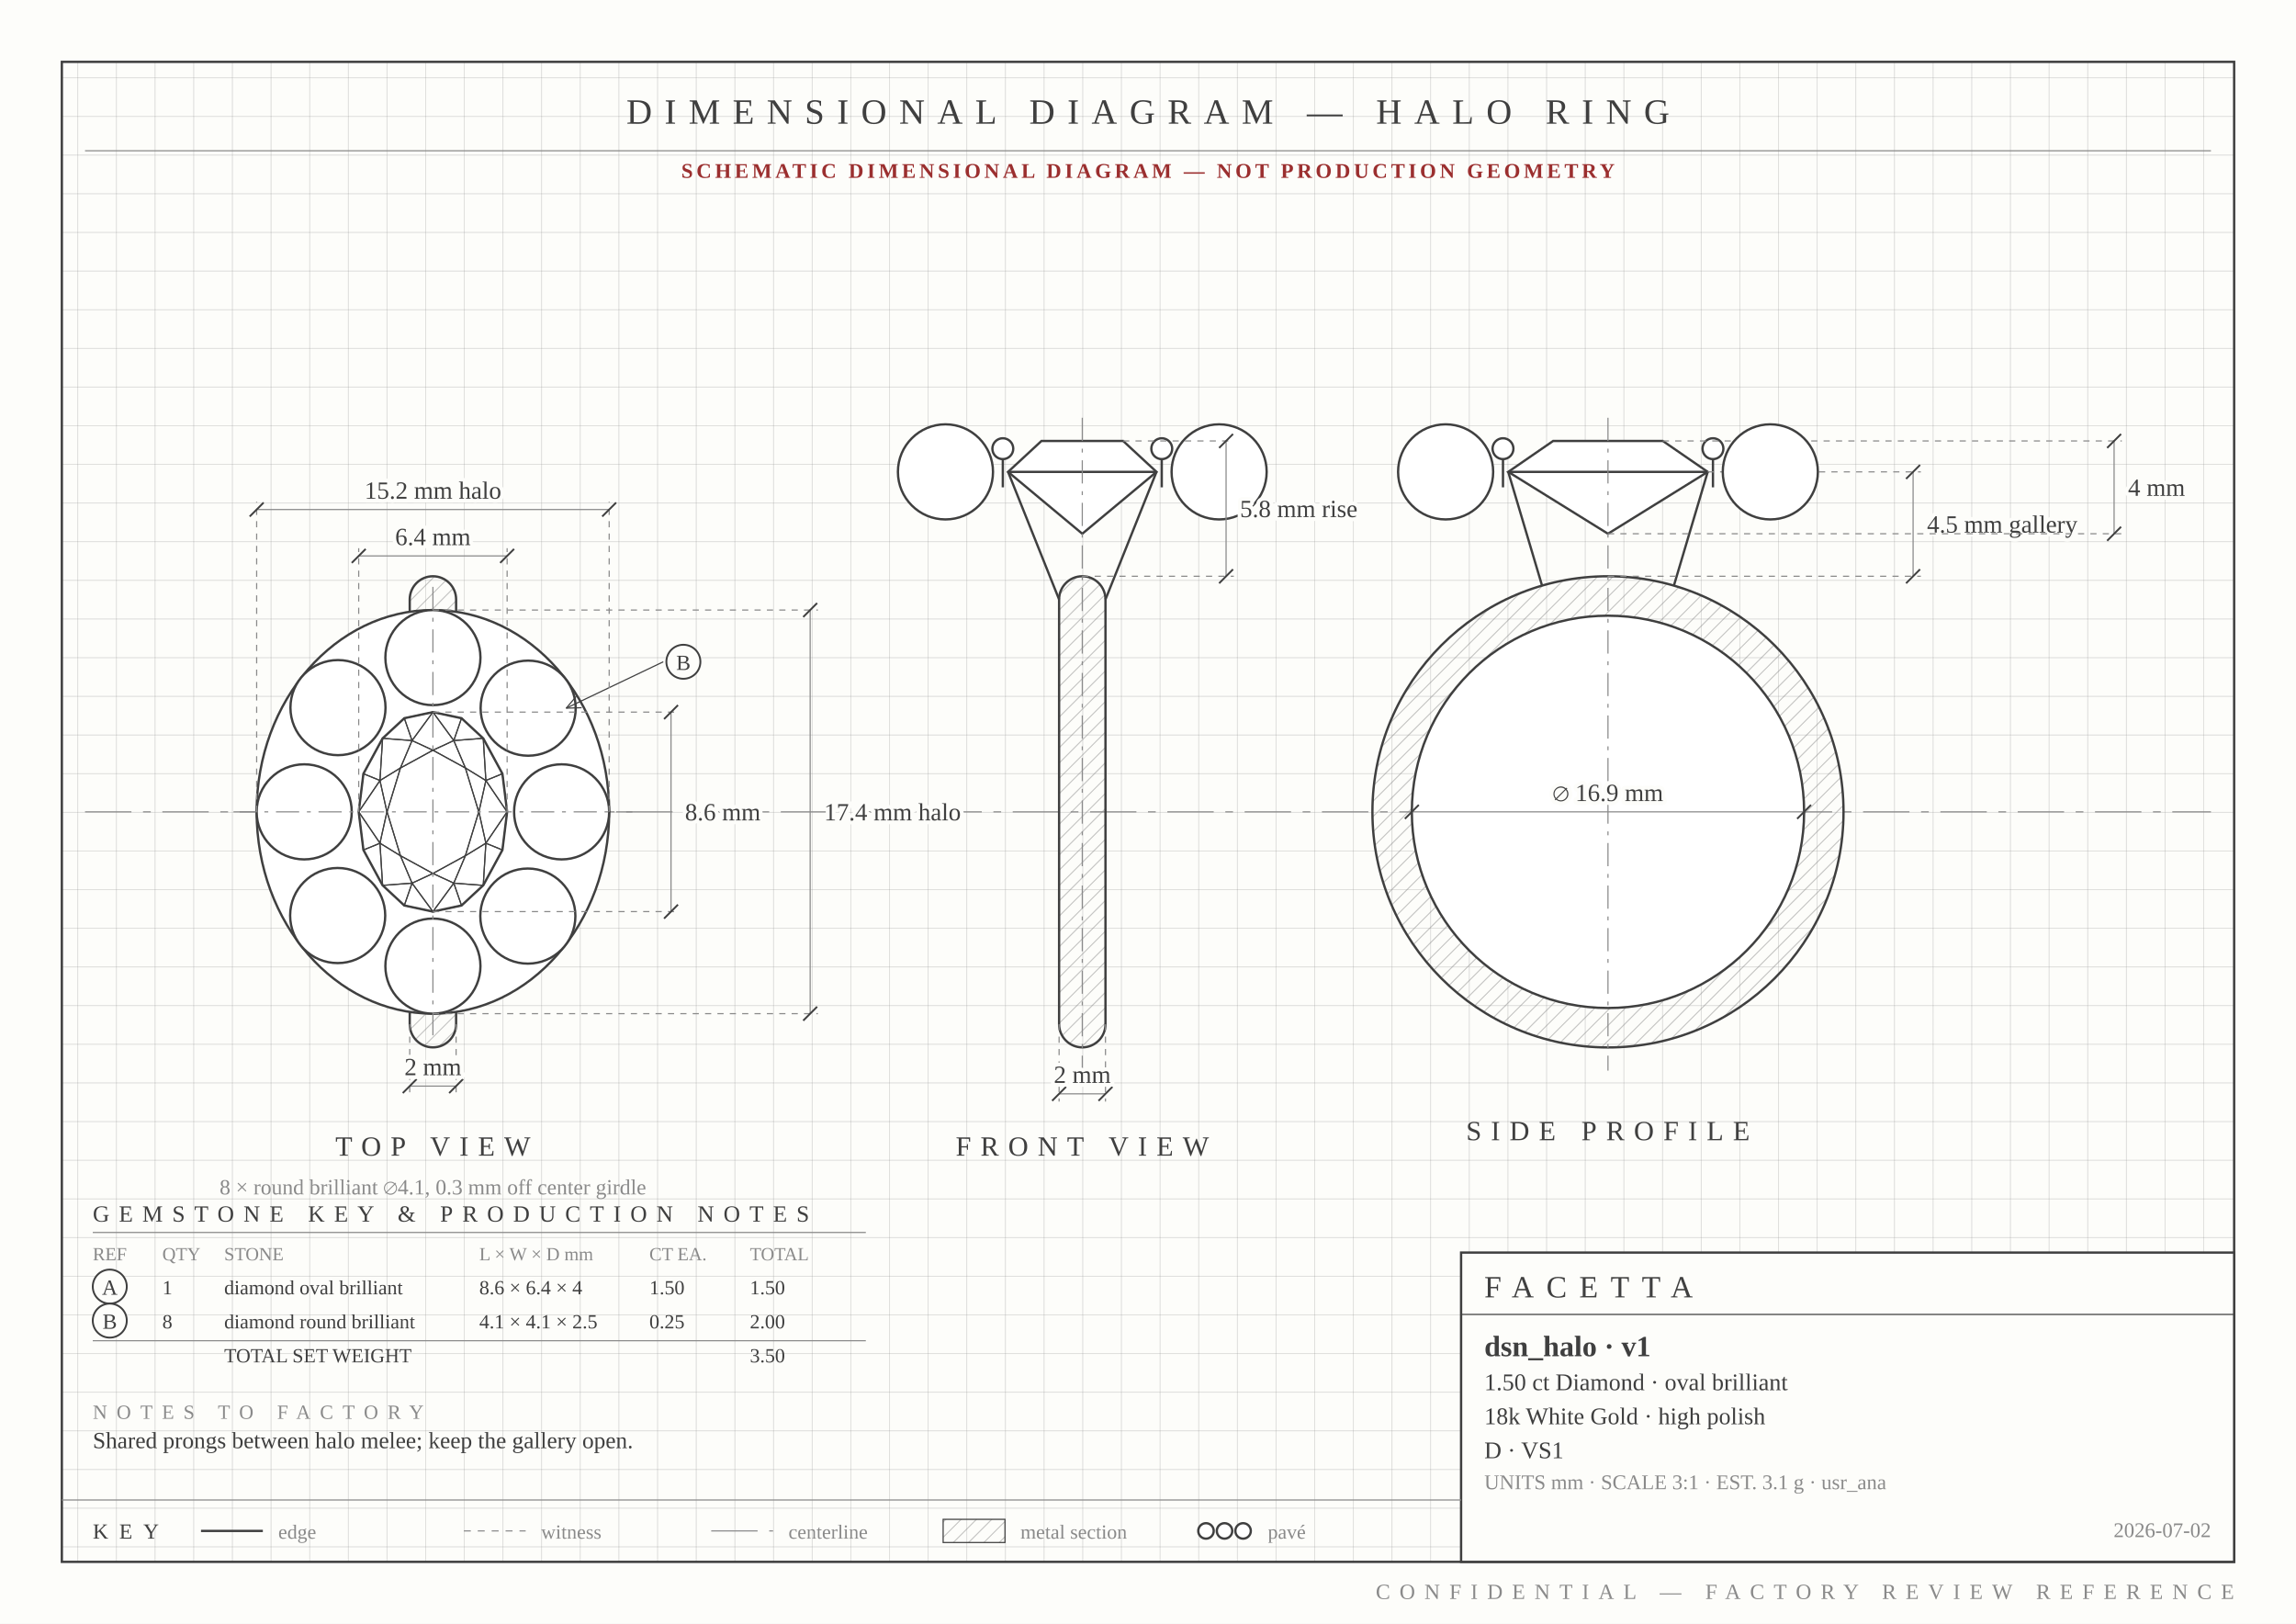
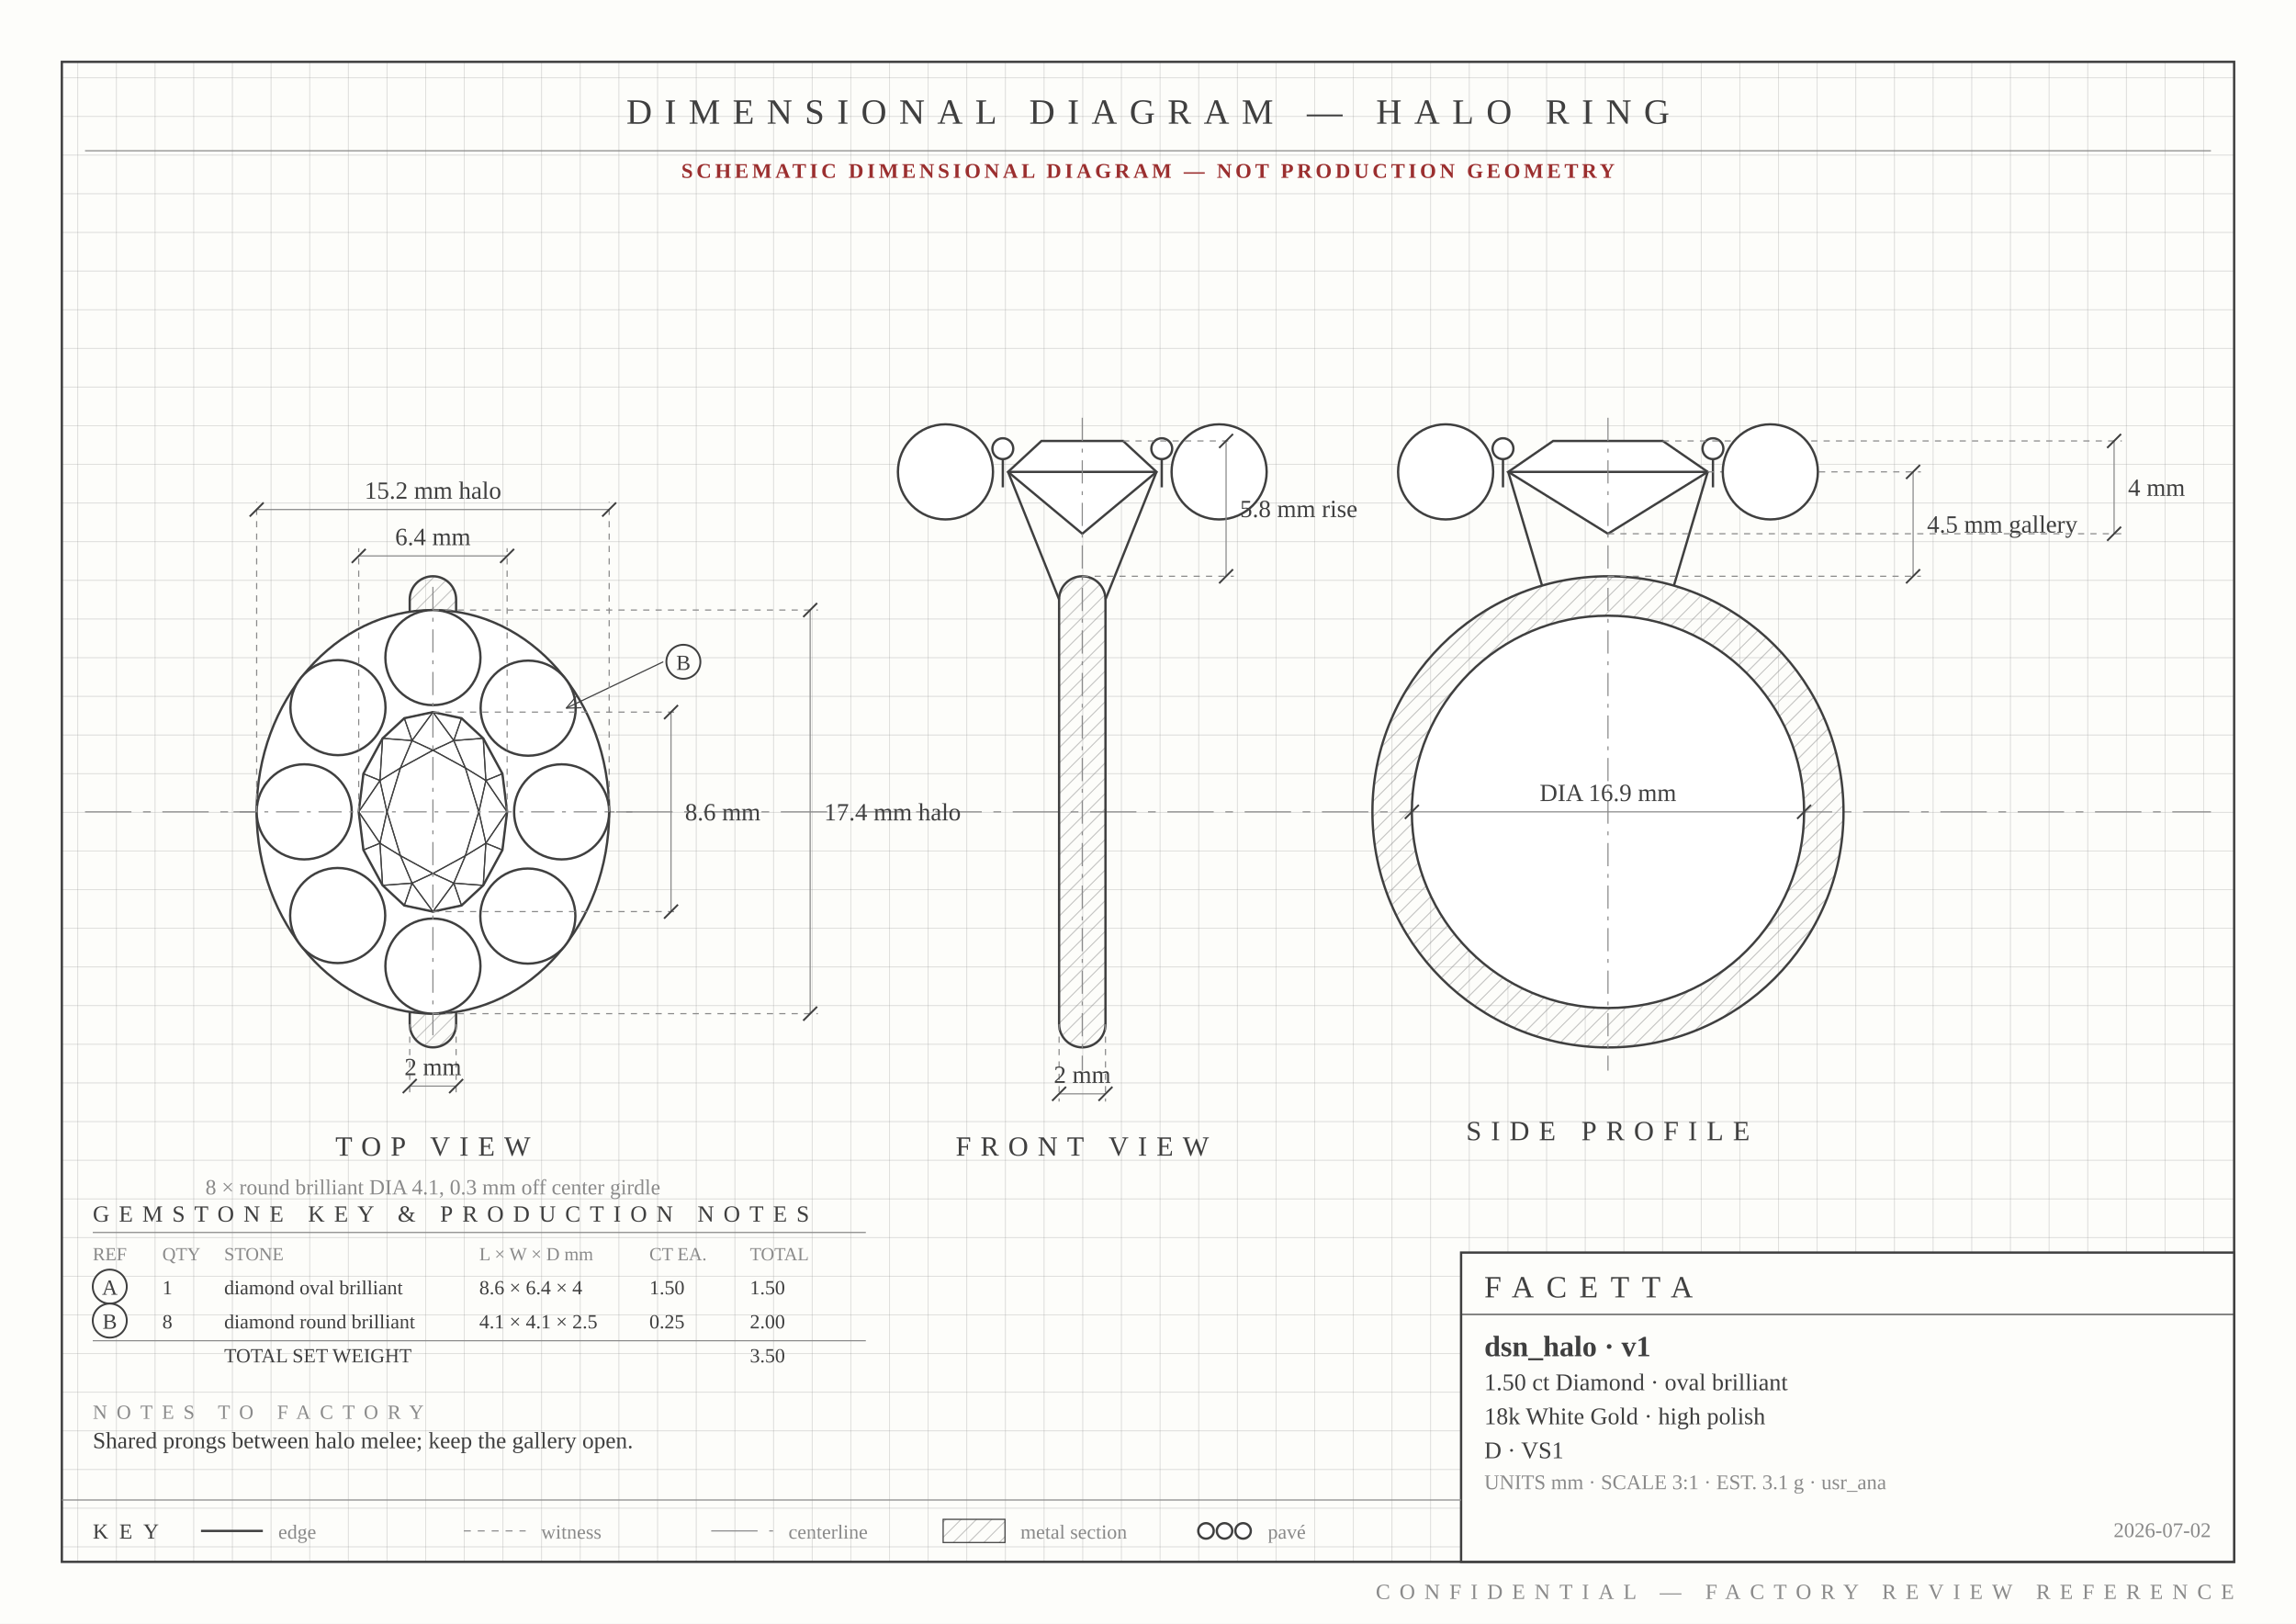
<svg xmlns="http://www.w3.org/2000/svg" viewBox="0 0 297 210" width="297mm" height="210mm" font-family="Georgia, 'Times New Roman', serif">
  <defs>
    <pattern id="hatch" width="1.4" height="1.4" patternTransform="rotate(45)" patternUnits="userSpaceOnUse">
      <line x1="0" y1="0" x2="0" y2="1.4" stroke="#8a8a8a" stroke-width="0.12" />
    </pattern>
    <pattern id="grid" width="5" height="5" patternUnits="userSpaceOnUse">
      <line x1="0" y1="0" x2="5" y2="0" stroke="#8a8a8a" stroke-width="0.06" />
      <line x1="0" y1="0" x2="0" y2="5" stroke="#8a8a8a" stroke-width="0.06" />
    </pattern>
  </defs>
  <rect x="0" y="0" width="297" height="210" fill="#fdfdfa" />
  <rect x="8" y="8" width="281" height="194" fill="url(#grid)" stroke="#3f3f3f" stroke-width="0.3" />
  <text x="148.50" y="16.00" font-family="Georgia, 'Times New Roman', serif" font-size="4.6" fill="#3f3f3f" text-anchor="middle" letter-spacing="1.6">DIMENSIONAL DIAGRAM — HALO RING</text>
  <line x1="11.00" y1="19.50" x2="286.00" y2="19.50" stroke="#8a8a8a" stroke-width="0.15" />
  <text x="148.50" y="23.00" font-family="Georgia, 'Times New Roman', serif" font-size="2.7" fill="#9b2f2f" text-anchor="middle" font-weight="bold" letter-spacing="0.45">SCHEMATIC DIMENSIONAL DIAGRAM — NOT PRODUCTION GEOMETRY</text>
  <line x1="11.00" y1="105.00" x2="286.00" y2="105.00" stroke="#8a8a8a" stroke-width="0.15" stroke-dasharray="6 1.5 1 1.5" />
  <rect x="53.00" y="74.53" width="6.00" height="60.93" rx="3.00" fill="url(#hatch)" stroke="#3f3f3f" stroke-width="0.3" />
  <ellipse cx="56.00" cy="105.00" rx="22.80" ry="26.10" fill="#ffffff" stroke="#3f3f3f" stroke-width="0.3" />
  <circle cx="56.00" cy="85.05" r="6.15" fill="#ffffff" stroke="#3f3f3f" stroke-width="0.3" />
  <circle cx="68.32" cy="91.59" r="6.15" fill="#ffffff" stroke="#3f3f3f" stroke-width="0.3" />
  <line x1="85.80" y1="85.59" x2="73.24" y2="91.59" stroke="#3f3f3f" stroke-width="0.15" />
  <line x1="73.24" y1="91.59" x2="75.24" y2="91.53" stroke="#3f3f3f" stroke-width="0.15" />
  <line x1="73.24" y1="91.59" x2="74.54" y2="90.06" stroke="#3f3f3f" stroke-width="0.15" />
  <circle cx="88.40" cy="85.59" r="2.2" fill="#fdfdfa" stroke="#3f3f3f" stroke-width="0.24" />
  <text x="88.40" y="86.64" font-family="Georgia, 'Times New Roman', serif" font-size="2.8" fill="#3f3f3f" text-anchor="middle">B</text>
  <circle cx="72.65" cy="105.00" r="6.15" fill="#ffffff" stroke="#3f3f3f" stroke-width="0.3" />
  <circle cx="68.28" cy="118.48" r="6.15" fill="#ffffff" stroke="#3f3f3f" stroke-width="0.3" />
  <circle cx="56.00" cy="124.95" r="6.15" fill="#ffffff" stroke="#3f3f3f" stroke-width="0.3" />
  <circle cx="43.68" cy="118.41" r="6.15" fill="#ffffff" stroke="#3f3f3f" stroke-width="0.3" />
  <circle cx="39.35" cy="105.00" r="6.15" fill="#ffffff" stroke="#3f3f3f" stroke-width="0.3" />
  <circle cx="43.72" cy="91.52" r="6.15" fill="#ffffff" stroke="#3f3f3f" stroke-width="0.3" />
  <polygon points="46.40,105.00 47.01,100.07 49.49,95.50 49.50,95.49 52.30,92.89 52.30,92.89 56.00,92.10 59.70,92.89 59.70,92.89 62.50,95.49 62.51,95.50 64.99,100.07 65.60,105.00 64.99,109.93 62.51,114.50 62.50,114.51 59.70,117.11 59.70,117.11 56.00,117.90 52.30,117.11 52.30,117.11 49.50,114.51 49.49,114.50 47.01,109.93" fill="#ffffff" stroke="#3f3f3f" stroke-width="0.3" />
  <polygon points="53.30,95.78 56.00,92.10 58.70,95.78 58.70,95.78 56.00,97.03 56.00,97.03 53.30,95.78" fill="none" stroke="#3f3f3f" stroke-width="0.15" />
  <polygon points="53.30,114.22 53.30,114.22 56.00,112.97 56.00,112.97 58.70,114.22 58.70,114.22 56.00,117.90" fill="none" stroke="#3f3f3f" stroke-width="0.15" />
  <polygon points="49.15,100.94 49.49,95.50 49.50,95.49 49.50,95.49 53.30,95.78 53.30,95.78 53.30,95.78 51.80,99.32 49.15,100.95" fill="none" stroke="#3f3f3f" stroke-width="0.15" />
  <polygon points="49.15,109.06 49.15,109.05 51.80,110.68 53.30,114.22 53.30,114.22 53.30,114.22 49.50,114.51 49.50,114.51 49.49,114.50" fill="none" stroke="#3f3f3f" stroke-width="0.15" />
  <polygon points="58.70,95.78 58.70,95.78 58.70,95.78 62.50,95.49 62.50,95.49 62.51,95.50 62.85,100.94 62.85,100.95 60.20,99.32" fill="none" stroke="#3f3f3f" stroke-width="0.15" />
  <polygon points="58.70,114.22 60.20,110.68 62.85,109.05 62.85,109.06 62.51,114.50 62.50,114.51 62.50,114.51 58.70,114.22 58.70,114.22" fill="none" stroke="#3f3f3f" stroke-width="0.15" />
  <polygon points="46.40,105.00 49.15,100.95 50.05,105.00 49.15,109.05" fill="none" stroke="#3f3f3f" stroke-width="0.15" />
  <polygon points="61.95,105.00 62.85,100.95 65.60,105.00 62.85,109.05" fill="none" stroke="#3f3f3f" stroke-width="0.15" />
  <polygon points="52.30,92.89 52.30,92.89 56.00,92.10 56.00,92.10 53.30,95.78 53.30,95.78" fill="none" stroke="#3f3f3f" stroke-width="0.15" />
  <polygon points="52.30,117.11 53.30,114.22 53.30,114.22 56.00,117.90 56.00,117.90 52.30,117.11" fill="none" stroke="#3f3f3f" stroke-width="0.15" />
  <polygon points="56.00,92.10 56.00,92.10 59.70,92.89 59.70,92.89 58.70,95.78 58.70,95.78 56.00,92.10" fill="none" stroke="#3f3f3f" stroke-width="0.15" />
  <polygon points="56.00,117.90 58.70,114.22 58.70,114.22 59.70,117.11 59.70,117.11 56.00,117.90 56.00,117.90" fill="none" stroke="#3f3f3f" stroke-width="0.15" />
  <polygon points="50.07,105.00 51.80,99.33 56.00,97.03 56.00,97.03 60.20,99.33 61.93,105.00 60.20,110.67 56.00,112.97 56.00,112.97 51.80,110.67" fill="none" stroke="#3f3f3f" stroke-width="0.15" />
  <polygon points="51.80,99.32 53.30,95.78 56.00,97.03 51.80,99.33" fill="none" stroke="#3f3f3f" stroke-width="0.15" />
  <polygon points="51.80,110.68 51.80,110.67 56.00,112.97 53.30,114.22" fill="none" stroke="#3f3f3f" stroke-width="0.15" />
  <polygon points="56.00,97.03 58.70,95.78 60.20,99.32 60.20,99.33" fill="none" stroke="#3f3f3f" stroke-width="0.15" />
  <polygon points="56.00,112.97 60.20,110.67 60.20,110.68 58.70,114.22" fill="none" stroke="#3f3f3f" stroke-width="0.15" />
  <polygon points="49.15,100.95 49.15,100.95 51.80,99.32 51.80,99.33 50.07,105.00 50.05,105.00" fill="none" stroke="#3f3f3f" stroke-width="0.15" />
  <polygon points="49.15,109.05 50.05,105.00 50.07,105.00 51.80,110.67 51.80,110.68 49.15,109.05" fill="none" stroke="#3f3f3f" stroke-width="0.15" />
  <polygon points="60.20,99.33 60.20,99.32 62.85,100.95 62.85,100.95 61.95,105.00 61.93,105.00" fill="none" stroke="#3f3f3f" stroke-width="0.15" />
  <polygon points="60.20,110.67 61.93,105.00 61.95,105.00 62.85,109.05 62.85,109.05 60.20,110.68" fill="none" stroke="#3f3f3f" stroke-width="0.15" />
  <polygon points="49.50,95.49 52.30,92.89 53.30,95.78" fill="none" stroke="#3f3f3f" stroke-width="0.15" />
  <polygon points="49.50,114.51 53.30,114.22 52.30,117.11" fill="none" stroke="#3f3f3f" stroke-width="0.15" />
  <polygon points="58.70,95.78 59.70,92.89 62.50,95.49" fill="none" stroke="#3f3f3f" stroke-width="0.15" />
  <polygon points="58.70,114.22 62.50,114.51 59.70,117.11" fill="none" stroke="#3f3f3f" stroke-width="0.15" />
  <polygon points="47.01,100.07 49.49,95.50 49.15,100.94" fill="none" stroke="#3f3f3f" stroke-width="0.15" />
  <polygon points="47.01,109.93 49.15,109.06 49.49,114.50" fill="none" stroke="#3f3f3f" stroke-width="0.15" />
  <polygon points="62.51,95.50 64.99,100.07 62.85,100.94" fill="none" stroke="#3f3f3f" stroke-width="0.15" />
  <polygon points="62.51,114.50 62.85,109.06 64.99,109.93" fill="none" stroke="#3f3f3f" stroke-width="0.15" />
  <polygon points="46.40,105.00 46.40,105.00 46.40,105.00 49.15,109.05 49.15,109.05 49.15,109.06 47.01,109.93 47.01,109.93" fill="none" stroke="#3f3f3f" stroke-width="0.15" />
  <polygon points="46.40,105.00 47.01,100.07 47.01,100.07 49.15,100.94 49.15,100.95 49.15,100.95 46.40,105.00" fill="none" stroke="#3f3f3f" stroke-width="0.15" />
  <polygon points="62.85,109.05 62.85,109.05 65.60,105.00 65.60,105.00 64.99,109.93 64.99,109.93 62.85,109.06" fill="none" stroke="#3f3f3f" stroke-width="0.15" />
  <polygon points="62.85,100.95 62.85,100.94 64.99,100.07 64.99,100.07 65.60,105.00 65.60,105.00 65.60,105.00 62.85,100.95" fill="none" stroke="#3f3f3f" stroke-width="0.15" />
  <line x1="56.00" y1="75.90" x2="56.00" y2="134.10" stroke="#8a8a8a" stroke-width="0.15" stroke-dasharray="3 1 0.5 1" />
  <line x1="30.20" y1="105.00" x2="81.80" y2="105.00" stroke="#8a8a8a" stroke-width="0.15" stroke-dasharray="3 1 0.5 1" />
  <line x1="46.40" y1="105.00" x2="46.40" y2="70.90" stroke="#8a8a8a" stroke-width="0.15" stroke-dasharray="0.8 0.8" />
  <line x1="65.60" y1="105.00" x2="65.60" y2="70.90" stroke="#8a8a8a" stroke-width="0.15" stroke-dasharray="0.8 0.8" />
  <line x1="46.40" y1="71.90" x2="65.60" y2="71.90" stroke="#8a8a8a" stroke-width="0.15" />
  <line x1="45.50" y1="72.80" x2="47.30" y2="71.00" stroke="#3f3f3f" stroke-width="0.24" />
  <line x1="64.70" y1="72.80" x2="66.50" y2="71.00" stroke="#3f3f3f" stroke-width="0.24" />
-   <text x="56.00" y="70.50" font-family="Georgia, 'Times New Roman', serif" font-size="3.2" fill="#3f3f3f" text-anchor="middle" stroke="#fdfdfa" stroke-width="1.0" stroke-linejoin="round" paint-order="stroke">6.4 mm</text>
+   <text x="56.00" y="70.50" font-family="Georgia, 'Times New Roman', serif" font-size="3.2" fill="#3f3f3f" text-anchor="middle">6.4 mm</text>
  <line x1="33.20" y1="105.00" x2="33.20" y2="64.90" stroke="#8a8a8a" stroke-width="0.15" stroke-dasharray="0.8 0.8" />
  <line x1="78.80" y1="105.00" x2="78.80" y2="64.90" stroke="#8a8a8a" stroke-width="0.15" stroke-dasharray="0.8 0.8" />
  <line x1="33.20" y1="65.90" x2="78.80" y2="65.90" stroke="#8a8a8a" stroke-width="0.15" />
  <line x1="32.30" y1="66.80" x2="34.10" y2="65.00" stroke="#3f3f3f" stroke-width="0.24" />
  <line x1="77.90" y1="66.80" x2="79.70" y2="65.00" stroke="#3f3f3f" stroke-width="0.24" />
-   <text x="56.00" y="64.50" font-family="Georgia, 'Times New Roman', serif" font-size="3.2" fill="#3f3f3f" text-anchor="middle" stroke="#fdfdfa" stroke-width="1.0" stroke-linejoin="round" paint-order="stroke">15.2 mm halo</text>
+   <text x="56.00" y="64.50" font-family="Georgia, 'Times New Roman', serif" font-size="3.2" fill="#3f3f3f" text-anchor="middle">15.2 mm halo</text>
  <line x1="56.00" y1="92.10" x2="87.80" y2="92.10" stroke="#8a8a8a" stroke-width="0.15" stroke-dasharray="0.8 0.8" />
  <line x1="56.00" y1="117.90" x2="87.80" y2="117.90" stroke="#8a8a8a" stroke-width="0.15" stroke-dasharray="0.8 0.8" />
  <line x1="86.80" y1="92.10" x2="86.80" y2="117.90" stroke="#8a8a8a" stroke-width="0.15" />
  <line x1="85.90" y1="93.00" x2="87.70" y2="91.20" stroke="#3f3f3f" stroke-width="0.24" />
  <line x1="85.90" y1="118.80" x2="87.70" y2="117.00" stroke="#3f3f3f" stroke-width="0.24" />
-   <text x="88.60" y="106.10" font-family="Georgia, 'Times New Roman', serif" font-size="3.2" fill="#3f3f3f" text-anchor="start" stroke="#fdfdfa" stroke-width="1.0" stroke-linejoin="round" paint-order="stroke">8.6 mm</text>
+   <text x="88.60" y="106.10" font-family="Georgia, 'Times New Roman', serif" font-size="3.2" fill="#3f3f3f" text-anchor="start">8.6 mm</text>
  <line x1="56.00" y1="78.90" x2="105.80" y2="78.90" stroke="#8a8a8a" stroke-width="0.15" stroke-dasharray="0.8 0.8" />
  <line x1="56.00" y1="131.10" x2="105.80" y2="131.10" stroke="#8a8a8a" stroke-width="0.15" stroke-dasharray="0.8 0.8" />
  <line x1="104.80" y1="78.90" x2="104.80" y2="131.10" stroke="#8a8a8a" stroke-width="0.15" />
  <line x1="103.90" y1="79.80" x2="105.70" y2="78.00" stroke="#3f3f3f" stroke-width="0.24" />
  <line x1="103.90" y1="132.00" x2="105.70" y2="130.20" stroke="#3f3f3f" stroke-width="0.24" />
-   <text x="106.60" y="106.10" font-family="Georgia, 'Times New Roman', serif" font-size="3.2" fill="#3f3f3f" text-anchor="start" stroke="#fdfdfa" stroke-width="1.0" stroke-linejoin="round" paint-order="stroke">17.4 mm halo</text>
+   <text x="106.60" y="106.10" font-family="Georgia, 'Times New Roman', serif" font-size="3.2" fill="#3f3f3f" text-anchor="start">17.4 mm halo</text>
  <line x1="53.00" y1="132.47" x2="53.00" y2="141.47" stroke="#8a8a8a" stroke-width="0.15" stroke-dasharray="0.8 0.8" />
  <line x1="59.00" y1="132.47" x2="59.00" y2="141.47" stroke="#8a8a8a" stroke-width="0.15" stroke-dasharray="0.8 0.8" />
  <line x1="53.00" y1="140.47" x2="59.00" y2="140.47" stroke="#8a8a8a" stroke-width="0.15" />
  <line x1="52.10" y1="141.37" x2="53.90" y2="139.56" stroke="#3f3f3f" stroke-width="0.24" />
  <line x1="58.10" y1="141.37" x2="59.90" y2="139.56" stroke="#3f3f3f" stroke-width="0.24" />
-   <text x="56.00" y="139.06" font-family="Georgia, 'Times New Roman', serif" font-size="3.2" fill="#3f3f3f" text-anchor="middle" stroke="#fdfdfa" stroke-width="1.0" stroke-linejoin="round" paint-order="stroke">2 mm</text>
+   <text x="56.00" y="139.06" font-family="Georgia, 'Times New Roman', serif" font-size="3.2" fill="#3f3f3f" text-anchor="middle">2 mm</text>
  <text x="56.00" y="149.47" font-family="Georgia, 'Times New Roman', serif" font-size="3.6" fill="#3f3f3f" text-anchor="middle" letter-spacing="1.2">TOP VIEW</text>
-   <text x="56.00" y="154.47" font-family="Georgia, 'Times New Roman', serif" font-size="2.8" fill="#8a8a8a" text-anchor="middle">8 × round brilliant ⌀4.1, 0.3 mm off center girdle</text>
+   <text x="56.00" y="154.47" font-family="Georgia, 'Times New Roman', serif" font-size="2.8" fill="#8a8a8a" text-anchor="middle">8 × round brilliant DIA 4.1, 0.3 mm off center girdle</text>
  <rect x="137.00" y="74.53" width="6.00" height="60.93" rx="3.00" fill="url(#hatch)" stroke="#3f3f3f" stroke-width="0.3" />
  <line x1="137.00" y1="77.53" x2="130.40" y2="61.03" stroke="#3f3f3f" stroke-width="0.3" />
  <line x1="143.00" y1="77.53" x2="149.60" y2="61.03" stroke="#3f3f3f" stroke-width="0.3" />
  <polygon points="134.72,57.03 145.28,57.03 149.60,61.03 140.00,69.03 130.40,61.03" fill="#ffffff" stroke="#3f3f3f" stroke-width="0.3" />
  <line x1="130.40" y1="61.03" x2="149.60" y2="61.03" stroke="#3f3f3f" stroke-width="0.3" />
  <line x1="140.00" y1="54.03" x2="140.00" y2="138.47" stroke="#8a8a8a" stroke-width="0.15" stroke-dasharray="3 1 0.5 1" />
  <line x1="129.72" y1="63.03" x2="129.72" y2="58.03" stroke="#3f3f3f" stroke-width="0.3" />
  <circle cx="129.72" cy="58.03" r="1.35" fill="#ffffff" stroke="#3f3f3f" stroke-width="0.3" />
  <line x1="150.28" y1="63.03" x2="150.28" y2="58.03" stroke="#3f3f3f" stroke-width="0.3" />
  <circle cx="150.28" cy="58.03" r="1.35" fill="#ffffff" stroke="#3f3f3f" stroke-width="0.3" />
  <circle cx="122.30" cy="61.03" r="6.15" fill="#ffffff" stroke="#3f3f3f" stroke-width="0.3" />
  <circle cx="157.70" cy="61.03" r="6.15" fill="#ffffff" stroke="#3f3f3f" stroke-width="0.3" />
  <line x1="145.28" y1="57.03" x2="159.60" y2="57.03" stroke="#8a8a8a" stroke-width="0.15" stroke-dasharray="0.8 0.8" />
  <line x1="140.00" y1="74.53" x2="159.60" y2="74.53" stroke="#8a8a8a" stroke-width="0.15" stroke-dasharray="0.8 0.8" />
  <line x1="158.60" y1="57.03" x2="158.60" y2="74.53" stroke="#8a8a8a" stroke-width="0.15" />
  <line x1="157.70" y1="57.93" x2="159.50" y2="56.13" stroke="#3f3f3f" stroke-width="0.24" />
  <line x1="157.70" y1="75.44" x2="159.50" y2="73.63" stroke="#3f3f3f" stroke-width="0.24" />
-   <text x="160.40" y="66.88" font-family="Georgia, 'Times New Roman', serif" font-size="3.2" fill="#3f3f3f" text-anchor="start" stroke="#fdfdfa" stroke-width="1.0" stroke-linejoin="round" paint-order="stroke">5.8 mm rise</text>
+   <text x="160.40" y="66.88" font-family="Georgia, 'Times New Roman', serif" font-size="3.2" fill="#3f3f3f" text-anchor="start">5.8 mm rise</text>
  <line x1="137.00" y1="132.47" x2="137.00" y2="142.47" stroke="#8a8a8a" stroke-width="0.15" stroke-dasharray="0.8 0.8" />
  <line x1="143.00" y1="132.47" x2="143.00" y2="142.47" stroke="#8a8a8a" stroke-width="0.15" stroke-dasharray="0.8 0.8" />
  <line x1="137.00" y1="141.47" x2="143.00" y2="141.47" stroke="#8a8a8a" stroke-width="0.15" />
  <line x1="136.10" y1="142.37" x2="137.90" y2="140.56" stroke="#3f3f3f" stroke-width="0.24" />
  <line x1="142.10" y1="142.37" x2="143.90" y2="140.56" stroke="#3f3f3f" stroke-width="0.24" />
-   <text x="140.00" y="140.06" font-family="Georgia, 'Times New Roman', serif" font-size="3.2" fill="#3f3f3f" text-anchor="middle" stroke="#fdfdfa" stroke-width="1.0" stroke-linejoin="round" paint-order="stroke">2 mm</text>
+   <text x="140.00" y="140.06" font-family="Georgia, 'Times New Roman', serif" font-size="3.2" fill="#3f3f3f" text-anchor="middle">2 mm</text>
  <text x="140.00" y="149.47" font-family="Georgia, 'Times New Roman', serif" font-size="3.6" fill="#3f3f3f" text-anchor="middle" letter-spacing="1.2">FRONT VIEW</text>
  <circle cx="208.00" cy="105.00" r="30.47" fill="url(#hatch)" stroke="#3f3f3f" stroke-width="0.3" />
  <circle cx="208.00" cy="105.00" r="25.37" fill="#ffffff" stroke="#3f3f3f" stroke-width="0.3" />
  <line x1="199.47" y1="75.73" x2="195.10" y2="61.03" stroke="#3f3f3f" stroke-width="0.3" />
  <line x1="216.53" y1="75.73" x2="220.90" y2="61.03" stroke="#3f3f3f" stroke-width="0.3" />
  <polygon points="200.91,57.03 215.09,57.03 220.90,61.03 208.00,69.03 195.10,61.03" fill="#ffffff" stroke="#3f3f3f" stroke-width="0.3" />
  <line x1="195.10" y1="61.03" x2="220.90" y2="61.03" stroke="#3f3f3f" stroke-width="0.3" />
  <line x1="208.00" y1="54.03" x2="208.00" y2="138.47" stroke="#8a8a8a" stroke-width="0.15" stroke-dasharray="3 1 0.5 1" />
  <line x1="194.42" y1="63.03" x2="194.42" y2="58.03" stroke="#3f3f3f" stroke-width="0.3" />
  <circle cx="194.42" cy="58.03" r="1.35" fill="#ffffff" stroke="#3f3f3f" stroke-width="0.3" />
  <line x1="221.58" y1="63.03" x2="221.58" y2="58.03" stroke="#3f3f3f" stroke-width="0.3" />
  <circle cx="221.58" cy="58.03" r="1.35" fill="#ffffff" stroke="#3f3f3f" stroke-width="0.3" />
  <line x1="182.63" y1="105.00" x2="233.37" y2="105.00" stroke="#8a8a8a" stroke-width="0.15" />
  <line x1="181.73" y1="105.90" x2="183.53" y2="104.10" stroke="#3f3f3f" stroke-width="0.24" />
  <line x1="232.47" y1="105.90" x2="234.27" y2="104.10" stroke="#3f3f3f" stroke-width="0.24" />
-   <text x="208.00" y="103.60" font-family="Georgia, 'Times New Roman', serif" font-size="3.2" fill="#3f3f3f" text-anchor="middle" stroke="#fdfdfa" stroke-width="1.0" stroke-linejoin="round" paint-order="stroke">⌀ 16.9 mm</text>
+   <text x="208.00" y="103.60" font-family="Georgia, 'Times New Roman', serif" font-size="3.2" fill="#3f3f3f" text-anchor="middle">DIA 16.9 mm</text>
  <line x1="220.90" y1="61.03" x2="248.47" y2="61.03" stroke="#8a8a8a" stroke-width="0.15" stroke-dasharray="0.8 0.8" />
  <line x1="208.00" y1="74.53" x2="248.47" y2="74.53" stroke="#8a8a8a" stroke-width="0.15" stroke-dasharray="0.8 0.8" />
  <line x1="247.47" y1="61.03" x2="247.47" y2="74.53" stroke="#8a8a8a" stroke-width="0.15" />
  <line x1="246.56" y1="61.93" x2="248.37" y2="60.13" stroke="#3f3f3f" stroke-width="0.24" />
  <line x1="246.56" y1="75.44" x2="248.37" y2="73.63" stroke="#3f3f3f" stroke-width="0.24" />
-   <text x="249.27" y="68.88" font-family="Georgia, 'Times New Roman', serif" font-size="3.2" fill="#3f3f3f" text-anchor="start" stroke="#fdfdfa" stroke-width="1.0" stroke-linejoin="round" paint-order="stroke">4.5 mm gallery</text>
+   <text x="249.27" y="68.88" font-family="Georgia, 'Times New Roman', serif" font-size="3.2" fill="#3f3f3f" text-anchor="start">4.5 mm gallery</text>
  <line x1="215.09" y1="57.03" x2="274.47" y2="57.03" stroke="#8a8a8a" stroke-width="0.15" stroke-dasharray="0.8 0.8" />
  <line x1="208.00" y1="69.03" x2="274.47" y2="69.03" stroke="#8a8a8a" stroke-width="0.15" stroke-dasharray="0.8 0.8" />
  <line x1="273.47" y1="57.03" x2="273.47" y2="69.03" stroke="#8a8a8a" stroke-width="0.15" />
  <line x1="272.57" y1="57.93" x2="274.37" y2="56.13" stroke="#3f3f3f" stroke-width="0.24" />
  <line x1="272.57" y1="69.94" x2="274.37" y2="68.13" stroke="#3f3f3f" stroke-width="0.24" />
-   <text x="275.27" y="64.13" font-family="Georgia, 'Times New Roman', serif" font-size="3.2" fill="#3f3f3f" text-anchor="start" stroke="#fdfdfa" stroke-width="1.0" stroke-linejoin="round" paint-order="stroke">4 mm</text>
+   <text x="275.27" y="64.13" font-family="Georgia, 'Times New Roman', serif" font-size="3.2" fill="#3f3f3f" text-anchor="start">4 mm</text>
  <text x="208.00" y="147.47" font-family="Georgia, 'Times New Roman', serif" font-size="3.6" fill="#3f3f3f" text-anchor="middle" letter-spacing="1.2">SIDE PROFILE</text>
  <circle cx="187.00" cy="61.03" r="6.15" fill="#ffffff" stroke="#3f3f3f" stroke-width="0.3" />
  <circle cx="229.00" cy="61.03" r="6.15" fill="#ffffff" stroke="#3f3f3f" stroke-width="0.3" />
  <text x="12.00" y="158.00" font-family="Georgia, 'Times New Roman', serif" font-size="3.0" fill="#3f3f3f" text-anchor="start" letter-spacing="1.2">GEMSTONE KEY &amp; PRODUCTION NOTES</text>
  <line x1="12.00" y1="159.40" x2="112.00" y2="159.40" stroke="#8a8a8a" stroke-width="0.15" />
  <text x="12.00" y="163.00" font-family="Georgia, 'Times New Roman', serif" font-size="2.4" fill="#8a8a8a" text-anchor="start">REF</text>
  <text x="21.00" y="163.00" font-family="Georgia, 'Times New Roman', serif" font-size="2.4" fill="#8a8a8a" text-anchor="start">QTY</text>
  <text x="29.00" y="163.00" font-family="Georgia, 'Times New Roman', serif" font-size="2.4" fill="#8a8a8a" text-anchor="start">STONE</text>
  <text x="62.00" y="163.00" font-family="Georgia, 'Times New Roman', serif" font-size="2.4" fill="#8a8a8a" text-anchor="start">L × W × D mm</text>
  <text x="84.00" y="163.00" font-family="Georgia, 'Times New Roman', serif" font-size="2.4" fill="#8a8a8a" text-anchor="start">CT EA.</text>
  <text x="97.00" y="163.00" font-family="Georgia, 'Times New Roman', serif" font-size="2.4" fill="#8a8a8a" text-anchor="start">TOTAL</text>
  <circle cx="14.20" cy="166.40" r="2.2" fill="#fdfdfa" stroke="#3f3f3f" stroke-width="0.24" />
  <text x="14.20" y="167.45" font-family="Georgia, 'Times New Roman', serif" font-size="2.8" fill="#3f3f3f" text-anchor="middle">A</text>
  <text x="21.00" y="167.40" font-family="Georgia, 'Times New Roman', serif" font-size="2.6" fill="#3f3f3f" text-anchor="start">1</text>
  <text x="29.00" y="167.40" font-family="Georgia, 'Times New Roman', serif" font-size="2.6" fill="#3f3f3f" text-anchor="start">diamond oval brilliant</text>
  <text x="62.00" y="167.40" font-family="Georgia, 'Times New Roman', serif" font-size="2.6" fill="#3f3f3f" text-anchor="start">8.6 × 6.4 × 4</text>
  <text x="84.00" y="167.40" font-family="Georgia, 'Times New Roman', serif" font-size="2.6" fill="#3f3f3f" text-anchor="start">1.50</text>
  <text x="97.00" y="167.40" font-family="Georgia, 'Times New Roman', serif" font-size="2.6" fill="#3f3f3f" text-anchor="start">1.50</text>
  <circle cx="14.20" cy="170.80" r="2.2" fill="#fdfdfa" stroke="#3f3f3f" stroke-width="0.24" />
  <text x="14.20" y="171.85" font-family="Georgia, 'Times New Roman', serif" font-size="2.8" fill="#3f3f3f" text-anchor="middle">B</text>
  <text x="21.00" y="171.80" font-family="Georgia, 'Times New Roman', serif" font-size="2.6" fill="#3f3f3f" text-anchor="start">8</text>
  <text x="29.00" y="171.80" font-family="Georgia, 'Times New Roman', serif" font-size="2.6" fill="#3f3f3f" text-anchor="start">diamond round brilliant</text>
  <text x="62.00" y="171.80" font-family="Georgia, 'Times New Roman', serif" font-size="2.6" fill="#3f3f3f" text-anchor="start">4.1 × 4.1 × 2.5</text>
  <text x="84.00" y="171.80" font-family="Georgia, 'Times New Roman', serif" font-size="2.6" fill="#3f3f3f" text-anchor="start">0.25</text>
  <text x="97.00" y="171.80" font-family="Georgia, 'Times New Roman', serif" font-size="2.6" fill="#3f3f3f" text-anchor="start">2.00</text>
  <line x1="12.00" y1="173.40" x2="112.00" y2="173.40" stroke="#8a8a8a" stroke-width="0.15" />
  <text x="29.00" y="176.20" font-family="Georgia, 'Times New Roman', serif" font-size="2.6" fill="#3f3f3f" text-anchor="start">TOTAL SET WEIGHT</text>
  <text x="97.00" y="176.20" font-family="Georgia, 'Times New Roman', serif" font-size="2.6" fill="#3f3f3f" text-anchor="start">3.50</text>
  <rect x="189.00" y="162.00" width="100" height="40" fill="#fdfdfa" stroke="#3f3f3f" stroke-width="0.3" />
  <line x1="189.00" y1="170.00" x2="289.00" y2="170.00" stroke="#3f3f3f" stroke-width="0.15" />
  <text x="192.00" y="167.80" font-family="Georgia, 'Times New Roman', serif" font-size="4.0" fill="#3f3f3f" text-anchor="start" letter-spacing="1.6">FACETTA</text>
  <text x="192.00" y="175.40" font-family="Georgia, 'Times New Roman', serif" font-size="3.8" fill="#3f3f3f" text-anchor="start" font-weight="bold">dsn_halo  ·  v1</text>
  <text x="192.00" y="179.80" font-family="Georgia, 'Times New Roman', serif" font-size="3.1" fill="#3f3f3f" text-anchor="start">1.50 ct Diamond  ·  oval brilliant</text>
  <text x="192.00" y="184.20" font-family="Georgia, 'Times New Roman', serif" font-size="3.1" fill="#3f3f3f" text-anchor="start">18k White Gold  ·  high polish</text>
  <text x="192.00" y="188.60" font-family="Georgia, 'Times New Roman', serif" font-size="3.1" fill="#3f3f3f" text-anchor="start">D  ·  VS1</text>
  <text x="192.00" y="192.60" font-family="Georgia, 'Times New Roman', serif" font-size="2.7" fill="#8a8a8a" text-anchor="start">UNITS mm  ·  SCALE 3:1  ·  EST. 3.1 g  ·  usr_ana</text>
  <text x="286.00" y="198.80" font-family="Georgia, 'Times New Roman', serif" font-size="2.7" fill="#8a8a8a" text-anchor="end">2026-07-02</text>
  <line x1="8.00" y1="194.00" x2="189.00" y2="194.00" stroke="#8a8a8a" stroke-width="0.15" />
  <text x="12.00" y="199.00" font-family="Georgia, 'Times New Roman', serif" font-size="2.8" fill="#3f3f3f" text-anchor="start" letter-spacing="1.4">KEY</text>
  <line x1="26.00" y1="198.00" x2="34.00" y2="198.00" stroke="#3f3f3f" stroke-width="0.3" />
  <text x="36.00" y="199.00" font-family="Georgia, 'Times New Roman', serif" font-size="2.6" fill="#8a8a8a" text-anchor="start">edge</text>
  <line x1="60.00" y1="198.00" x2="68.00" y2="198.00" stroke="#8a8a8a" stroke-width="0.15" stroke-dasharray="0.9 0.9" />
  <text x="70.00" y="199.00" font-family="Georgia, 'Times New Roman', serif" font-size="2.6" fill="#8a8a8a" text-anchor="start">witness</text>
  <line x1="92.00" y1="198.00" x2="100.00" y2="198.00" stroke="#8a8a8a" stroke-width="0.15" stroke-dasharray="6 1.5 1 1.5" />
  <text x="102.00" y="199.00" font-family="Georgia, 'Times New Roman', serif" font-size="2.6" fill="#8a8a8a" text-anchor="start">centerline</text>
  <rect x="122.00" y="196.50" width="8" height="3" fill="url(#hatch)" stroke="#3f3f3f" stroke-width="0.15" />
  <text x="132.00" y="199.00" font-family="Georgia, 'Times New Roman', serif" font-size="2.6" fill="#8a8a8a" text-anchor="start">metal section</text>
  <circle cx="156.00" cy="198.00" r="1.00" fill="#ffffff" stroke="#3f3f3f" stroke-width="0.3" />
  <circle cx="158.40" cy="198.00" r="1.00" fill="#ffffff" stroke="#3f3f3f" stroke-width="0.3" />
  <circle cx="160.80" cy="198.00" r="1.00" fill="#ffffff" stroke="#3f3f3f" stroke-width="0.3" />
  <text x="164.00" y="199.00" font-family="Georgia, 'Times New Roman', serif" font-size="2.6" fill="#8a8a8a" text-anchor="start">pavé</text>
  <text x="12.00" y="183.50" font-family="Georgia, 'Times New Roman', serif" font-size="2.6" fill="#8a8a8a" text-anchor="start" letter-spacing="1.2">NOTES TO FACTORY</text>
  <text x="12.00" y="187.30" font-family="Georgia, 'Times New Roman', serif" font-size="3.0" fill="#3f3f3f" text-anchor="start">Shared prongs between halo melee; keep the gallery open.</text>
  <text x="289.00" y="206.80" font-family="Georgia, 'Times New Roman', serif" font-size="2.8" fill="#8a8a8a" text-anchor="end" letter-spacing="1.2">CONFIDENTIAL — FACTORY REVIEW REFERENCE</text>
</svg>
